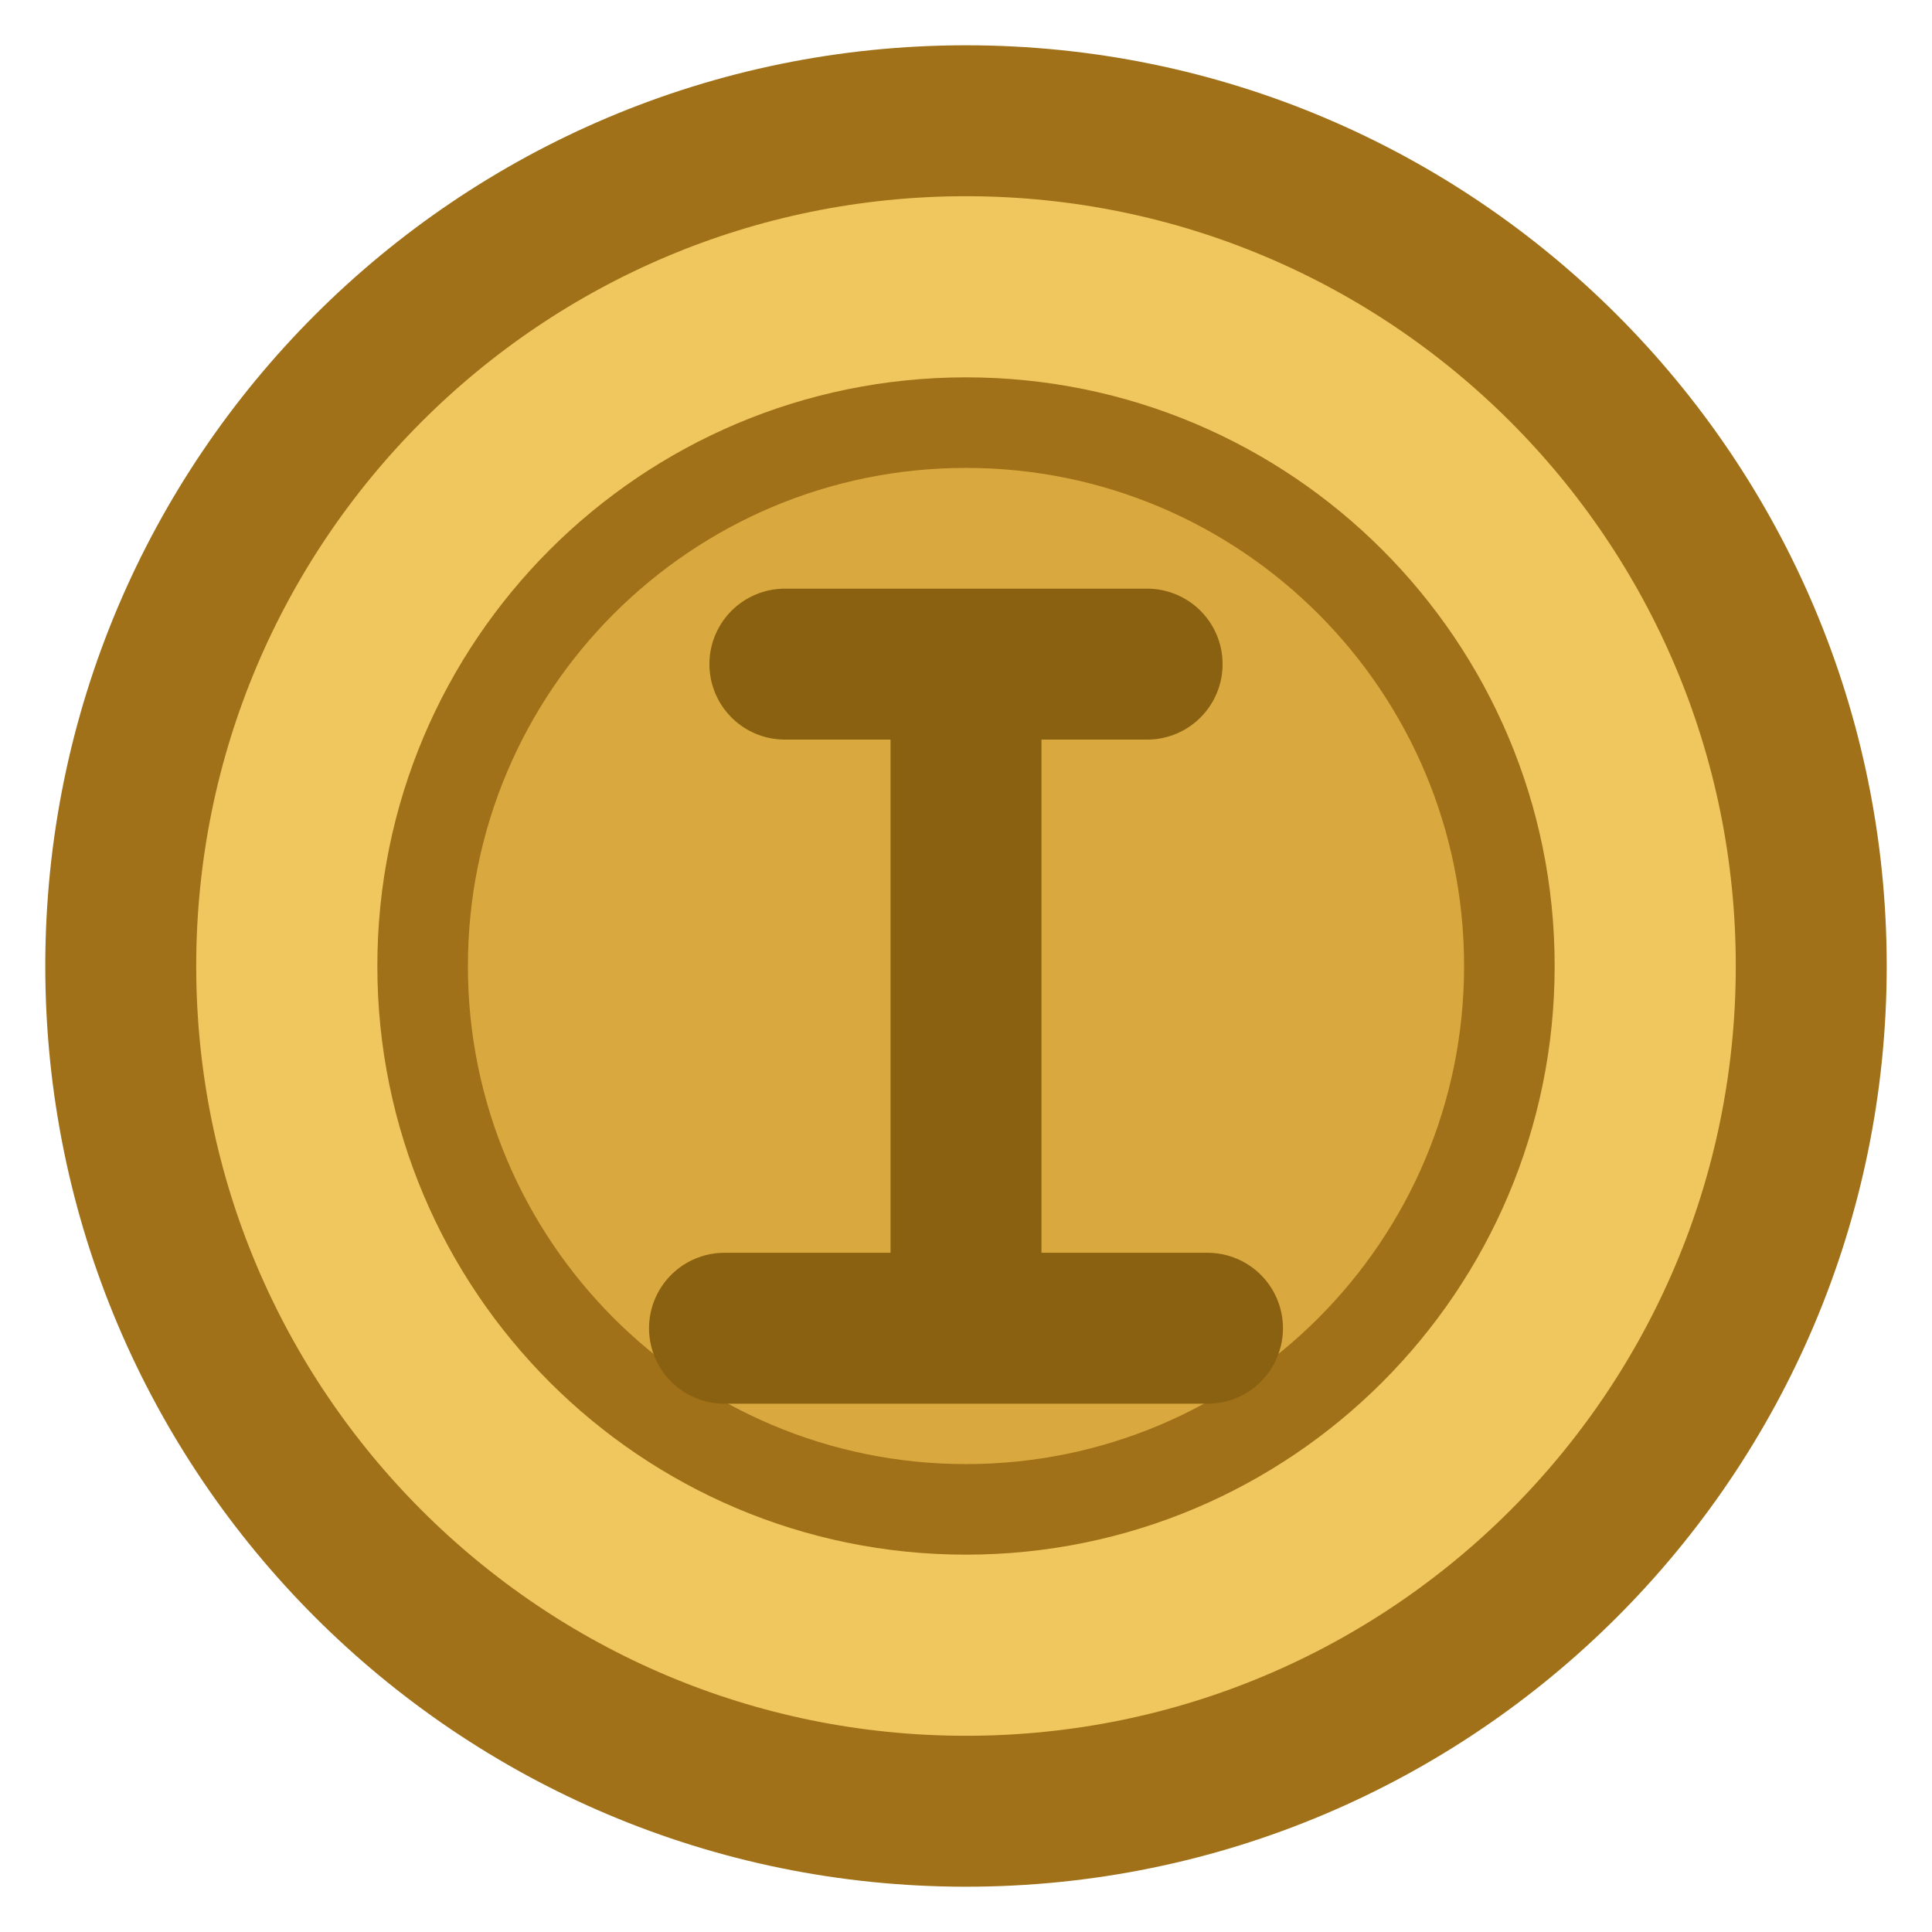
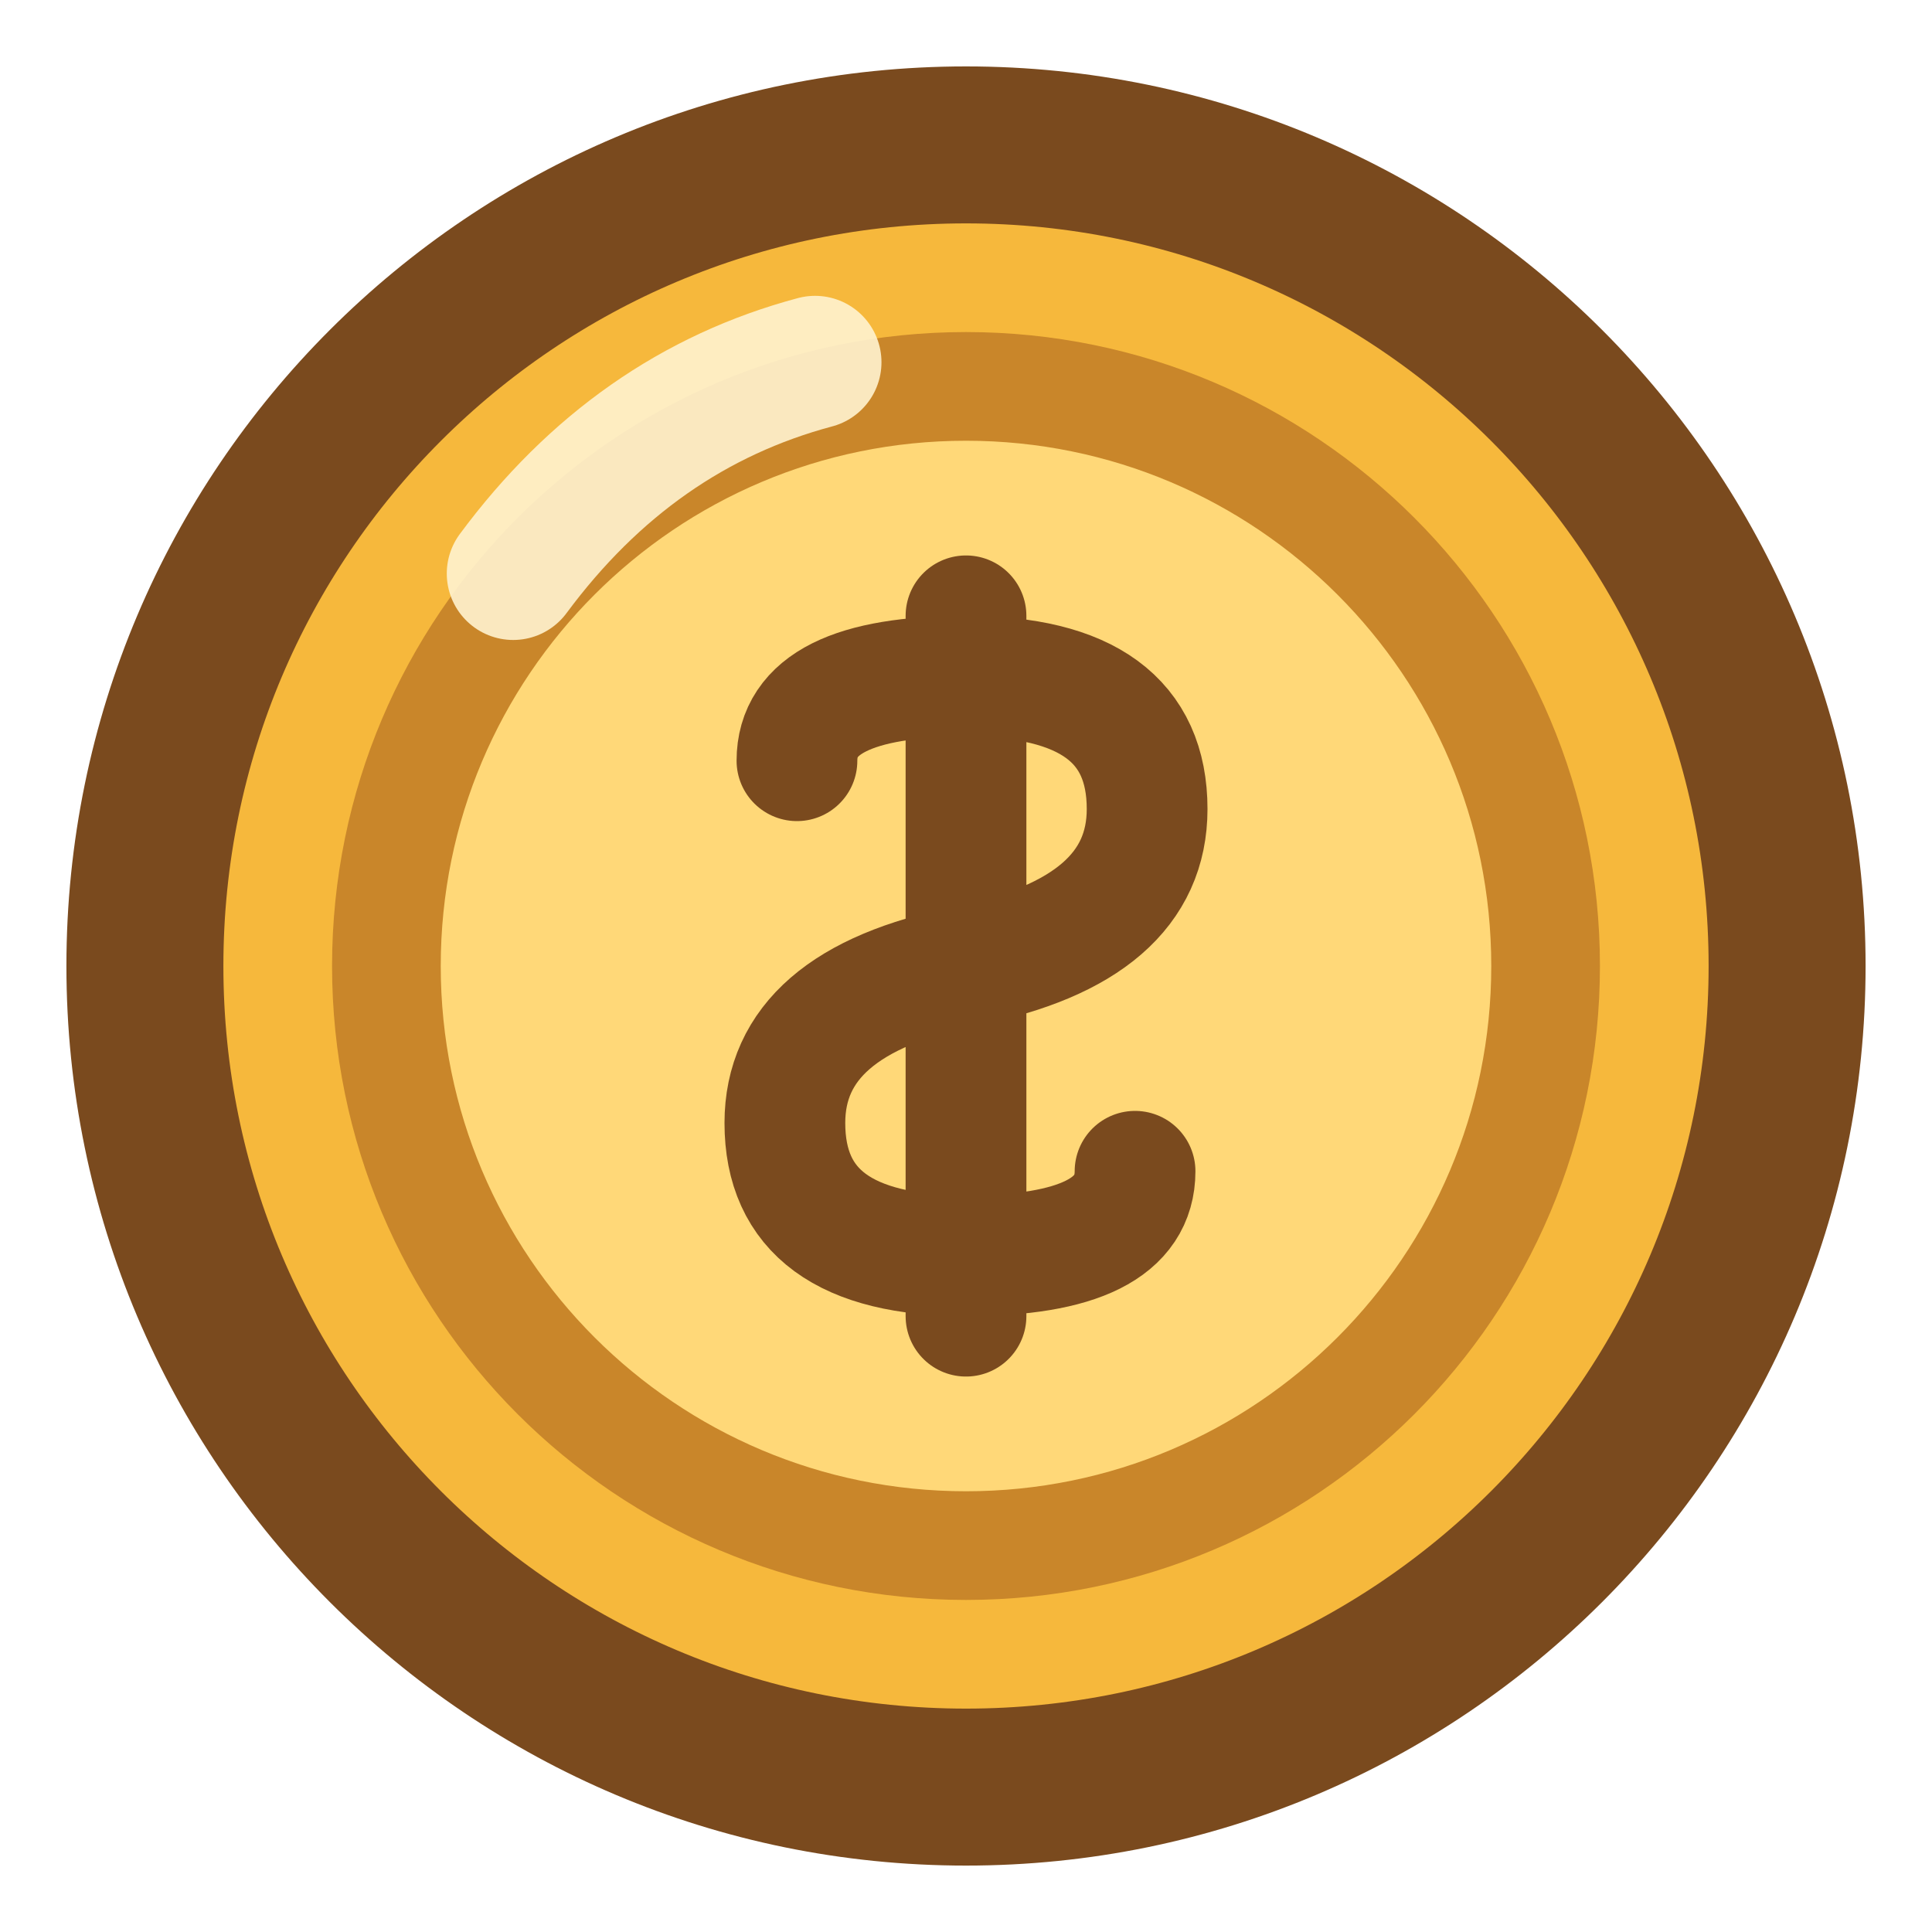
<svg xmlns="http://www.w3.org/2000/svg" width="32" height="32" viewBox="0 0 32 32">
-   <circle cx="16" cy="16" r="14" fill="#f0c75e" stroke="#a07118" stroke-width="2.5" />
-   <circle cx="16" cy="16" r="9" fill="#d9a83f" stroke="#a07118" stroke-width="1.5" />
-   <path d="M 13 11 L 19 11 M 16 11 L 16 22 M 12 22 L 20 22" stroke="#8a6110" stroke-width="2.5" stroke-linecap="round" />
+   <circle cx="16" cy="16" r="13.6" fill="#f6b83c" stroke="#7a4a1e" stroke-width="2.6" />
+   <circle cx="16" cy="16" r="9.6" fill="#ffd878" stroke="#c9862a" stroke-width="1.8" />
+   <path d="M 16 10.2 L 16 21.8 M 13.2 12.6 Q 13.2 11.2 16 11.2 Q 19 11.2 19 13.4 Q 19 15.4 16 16 Q 13 16.6 13 18.6 Q 13 20.8 16 20.8 Q 18.8 20.8 18.8 19.4" fill="none" stroke="#7a4a1e" stroke-width="2" stroke-linecap="round" />
+   <path d="M 8.5 9.5 Q 10.5 6.8 13.5 6" fill="none" stroke="#fff3cf" stroke-width="2.2" stroke-linecap="round" opacity="0.9" />
</svg>
